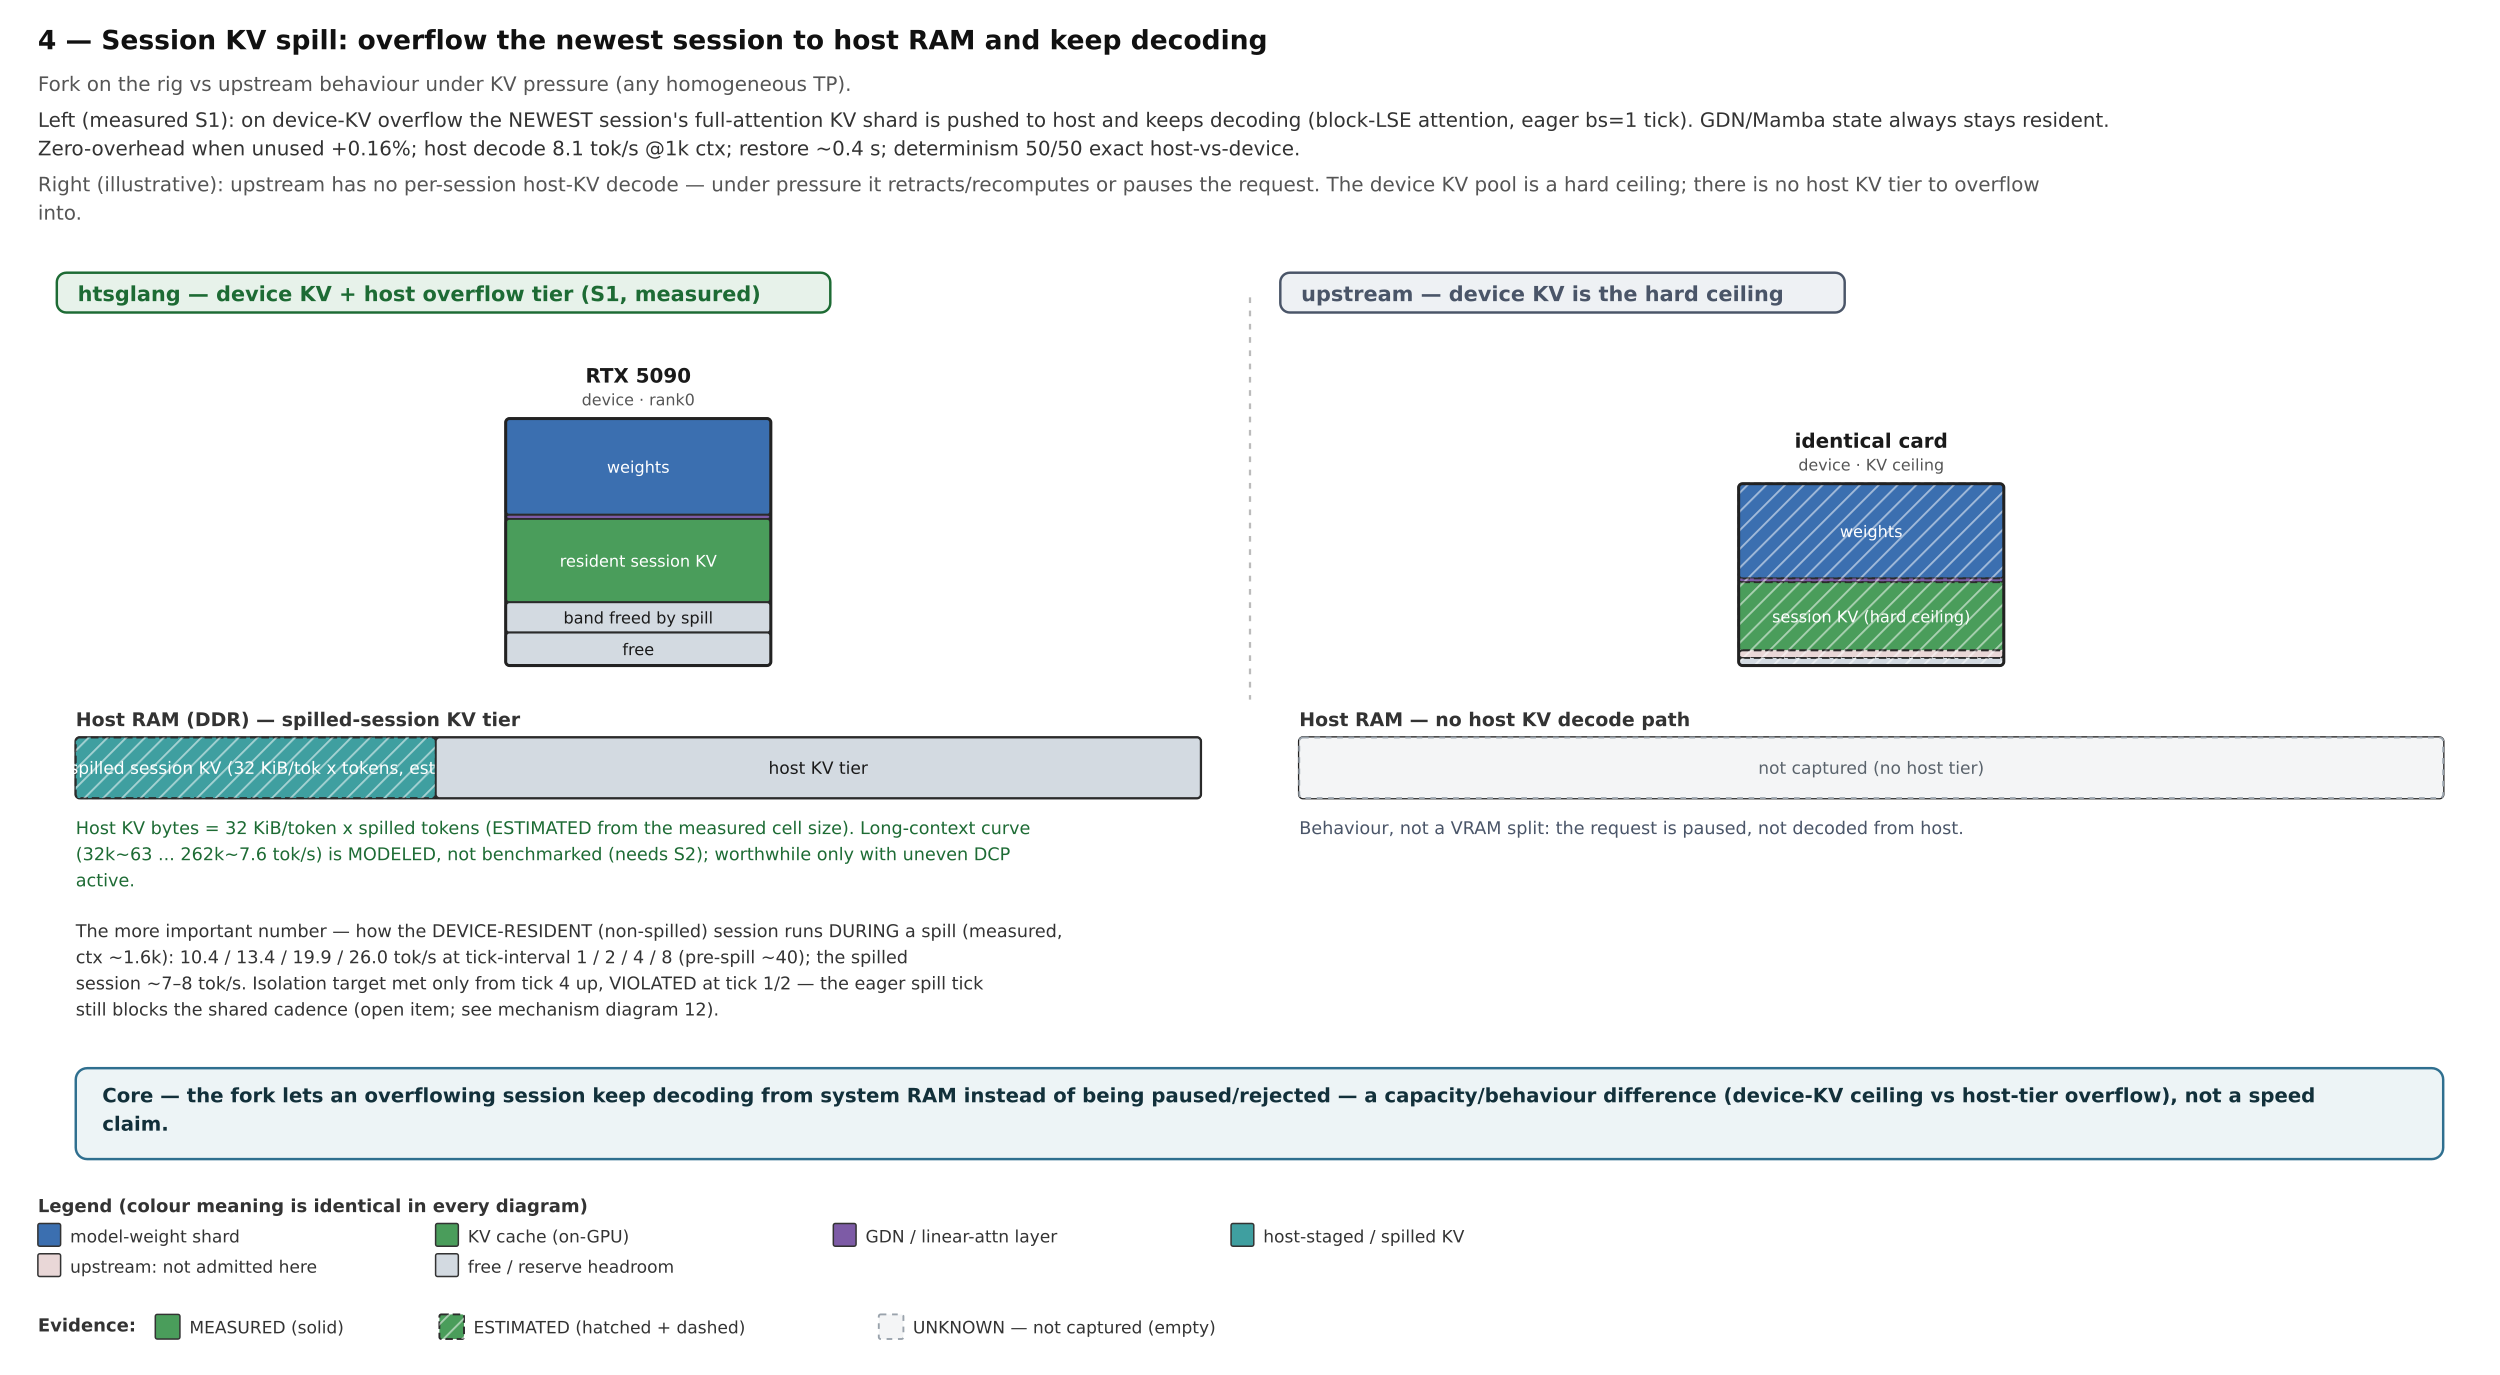
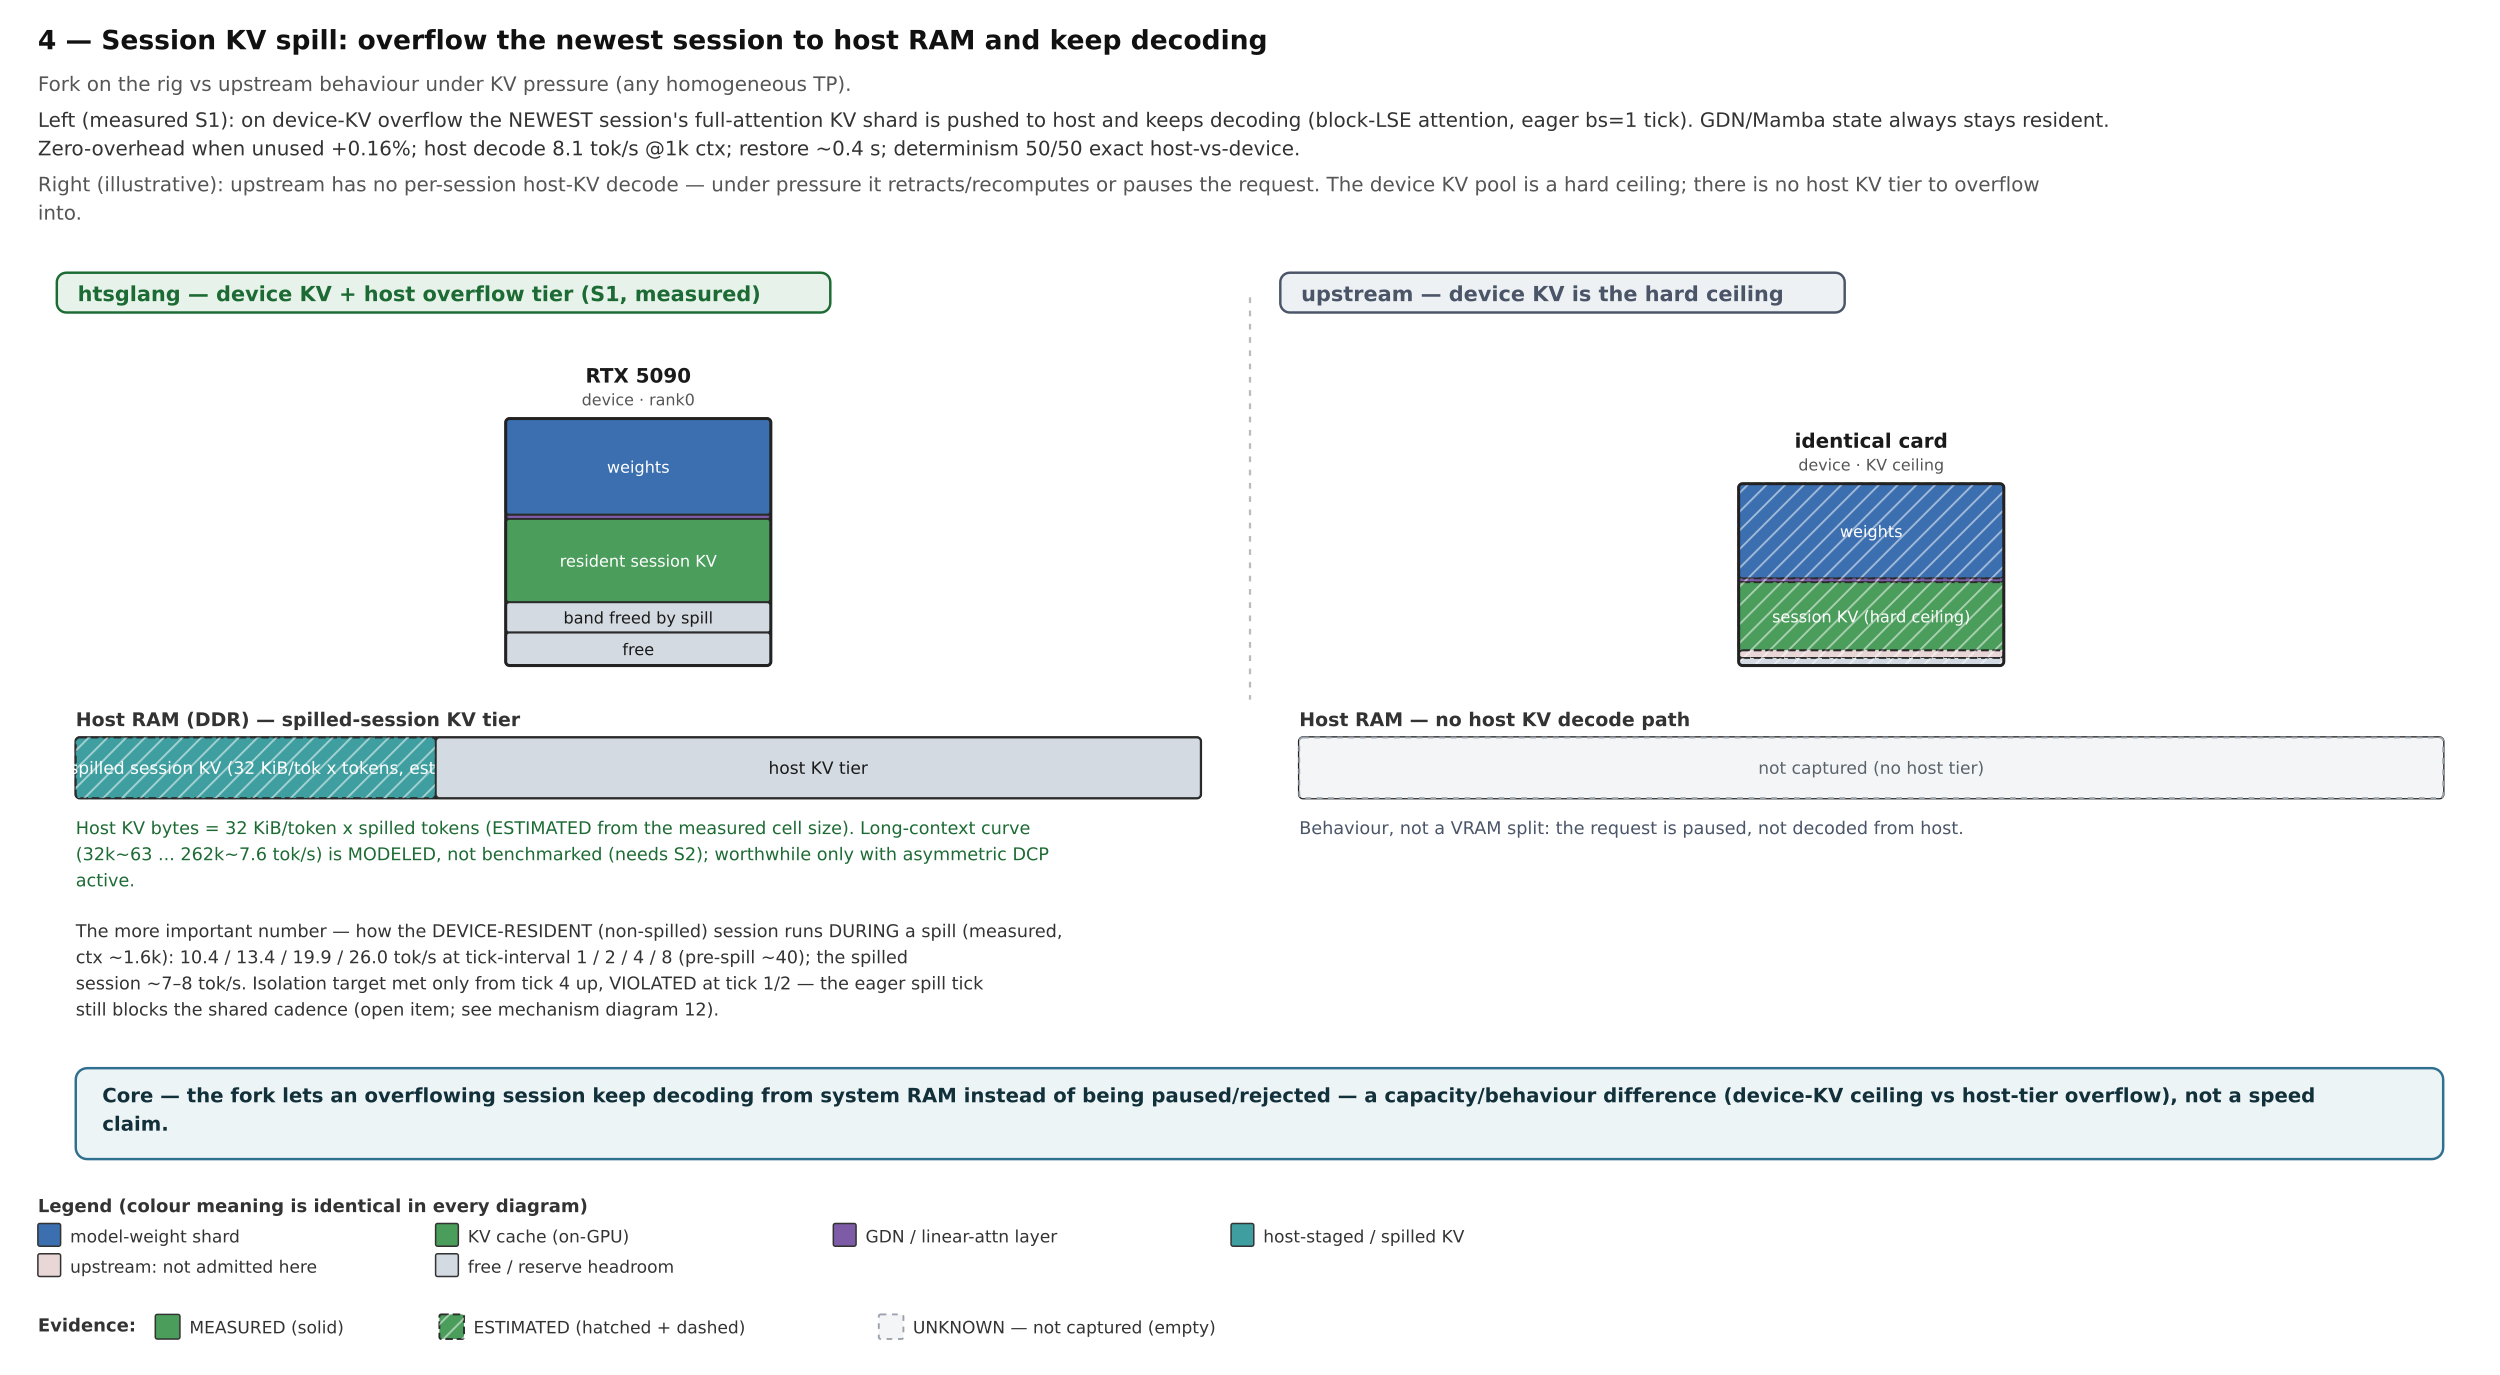
<svg xmlns="http://www.w3.org/2000/svg" viewBox="0 0 1320 726" width="1320" height="726" font-family="sans-serif">
  <defs>
    <pattern id="hatch" patternUnits="userSpaceOnUse" width="7" height="7" patternTransform="rotate(45)">
      <line x1="0" y1="0" x2="0" y2="7" stroke="#ffffff" stroke-width="2" stroke-opacity="0.5" />
    </pattern>
    <marker id="arr" markerWidth="9" markerHeight="9" refX="6.5" refY="3" orient="auto" markerUnits="userSpaceOnUse">
      <path d="M0,0 L7,3 L0,6 Z" fill="#333" />
    </marker>
    <marker id="arrP" markerWidth="9" markerHeight="9" refX="6.5" refY="3" orient="auto" markerUnits="userSpaceOnUse">
      <path d="M0,0 L7,3 L0,6 Z" fill="#8a5a2b" />
    </marker>
    <marker id="arrG" markerWidth="9" markerHeight="9" refX="6.5" refY="3" orient="auto" markerUnits="userSpaceOnUse">
      <path d="M0,0 L7,3 L0,6 Z" fill="#227a3a" />
    </marker>
    <marker id="arrR" markerWidth="9" markerHeight="9" refX="6.5" refY="3" orient="auto" markerUnits="userSpaceOnUse">
      <path d="M0,0 L7,3 L0,6 Z" fill="#c0504d" />
    </marker>
    <marker id="arrB" markerWidth="9" markerHeight="9" refX="6.5" refY="3" orient="auto" markerUnits="userSpaceOnUse">
      <path d="M0,0 L7,3 L0,6 Z" fill="#3b6fb0" />
    </marker>
    <marker id="arrV" markerWidth="9" markerHeight="9" refX="6.5" refY="3" orient="auto" markerUnits="userSpaceOnUse">
      <path d="M0,0 L7,3 L0,6 Z" fill="#7d5ba6" />
    </marker>
  </defs>
  <rect x="0.0" y="0.0" width="1320.0" height="726.0" rx="0" fill="#ffffff" stroke="none" stroke-width="0" />
  <text x="20.0" y="26.0" font-family="DejaVu Sans, Verdana, Arial, sans-serif" font-size="14" font-weight="bold" text-anchor="start" fill="#111">4 — Session KV spill: overflow the newest session to host RAM and keep decoding</text>
  <text x="20.0" y="48.0" font-family="DejaVu Sans, Verdana, Arial, sans-serif" font-size="10.5" font-weight="normal" text-anchor="start" fill="#555">Fork on the rig vs upstream behaviour under KV pressure (any homogeneous TP).</text>
  <text x="20.0" y="67.0" font-family="DejaVu Sans, Verdana, Arial, sans-serif" font-size="10.5" font-weight="normal" text-anchor="start" fill="#333">Left (measured S1): on device-KV overflow the NEWEST session's full-attention KV shard is pushed to host and keeps decoding (block-LSE attention, eager bs=1 tick). GDN/Mamba state always stays resident.</text>
  <text x="20.0" y="82.0" font-family="DejaVu Sans, Verdana, Arial, sans-serif" font-size="10.5" font-weight="normal" text-anchor="start" fill="#333">Zero-overhead when unused +0.16%; host decode 8.1 tok/s @1k ctx; restore ~0.4 s; determinism 50/50 exact host-vs-device.</text>
  <text x="20.0" y="101.0" font-family="DejaVu Sans, Verdana, Arial, sans-serif" font-size="10.5" font-weight="normal" text-anchor="start" fill="#555">Right (illustrative): upstream has no per-session host-KV decode — under pressure it retracts/recomputes or pauses the request. The device KV pool is a hard ceiling; there is no host KV tier to overflow</text>
  <text x="20.0" y="116.0" font-family="DejaVu Sans, Verdana, Arial, sans-serif" font-size="10.5" font-weight="normal" text-anchor="start" fill="#555">into.</text>
  <rect x="30.0" y="144.0" width="408.4" height="21.0" rx="5" fill="#e7f2ea" stroke="#1d6b34" stroke-width="1.3" />
  <text x="41.0" y="159.0" font-family="DejaVu Sans, Verdana, Arial, sans-serif" font-size="11" font-weight="bold" text-anchor="start" fill="#1d6b34">htsglang — device KV + host overflow tier (S1, measured)</text>
  <rect x="676.0" y="144.0" width="298.0" height="21.0" rx="5" fill="#eef1f4" stroke="#4a5568" stroke-width="1.3" />
  <text x="687.0" y="159.0" font-family="DejaVu Sans, Verdana, Arial, sans-serif" font-size="11" font-weight="bold" text-anchor="start" fill="#4a5568">upstream — device KV is the hard ceiling</text>
  <text x="337.0" y="202.0" font-family="DejaVu Sans, Verdana, Arial, sans-serif" font-size="10.5" font-weight="bold" text-anchor="middle" fill="#1a1a1a">RTX 5090</text>
  <text x="337.0" y="214.0" font-family="DejaVu Sans, Verdana, Arial, sans-serif" font-size="8.4" font-weight="normal" text-anchor="middle" fill="#555">device · rank0</text>
  <rect x="267.0" y="221.0" width="140.0" height="50.8" rx="2" fill="#3b6fb0" stroke="#2b2b2b" stroke-width="1.0" />
  <text x="337.0" y="249.6" font-family="DejaVu Sans, Verdana, Arial, sans-serif" font-size="8.5" font-weight="normal" text-anchor="middle" fill="#ffffff">weights</text>
  <rect x="267.0" y="271.8" width="140.0" height="2.2" rx="2" fill="#7d5ba6" stroke="#2b2b2b" stroke-width="1.0" />
  <rect x="267.0" y="274.0" width="140.0" height="44.0" rx="2" fill="#4a9d5b" stroke="#2b2b2b" stroke-width="1.0" />
  <text x="337.0" y="299.2" font-family="DejaVu Sans, Verdana, Arial, sans-serif" font-size="8.5" font-weight="normal" text-anchor="middle" fill="#ffffff">resident session KV</text>
  <rect x="267.0" y="318.0" width="140.0" height="16.0" rx="2" fill="#d3dae1" stroke="#2b2b2b" stroke-width="1.0" />
  <text x="337.0" y="329.2" font-family="DejaVu Sans, Verdana, Arial, sans-serif" font-size="8.5" font-weight="normal" text-anchor="middle" fill="#1a1a1a">band freed by spill</text>
  <rect x="267.0" y="334.0" width="140.0" height="17.4" rx="2" fill="#d3dae1" stroke="#2b2b2b" stroke-width="1.0" />
  <text x="337.0" y="345.9" font-family="DejaVu Sans, Verdana, Arial, sans-serif" font-size="8.5" font-weight="normal" text-anchor="middle" fill="#1a1a1a">free</text>
  <rect x="267.0" y="221.0" width="140.0" height="130.4" rx="2" fill="none" stroke="#222" stroke-width="1.6" />
  <text x="988.0" y="236.4" font-family="DejaVu Sans, Verdana, Arial, sans-serif" font-size="10.5" font-weight="bold" text-anchor="middle" fill="#1a1a1a">identical card</text>
  <text x="988.0" y="248.4" font-family="DejaVu Sans, Verdana, Arial, sans-serif" font-size="8.4" font-weight="normal" text-anchor="middle" fill="#555">device · KV ceiling</text>
  <rect x="918.0" y="255.4" width="140.0" height="50.0" rx="2" fill="#3b6fb0" stroke="#2b2b2b" stroke-width="1.0" stroke-dasharray="4 2" />
  <rect x="918.0" y="255.4" width="140.0" height="50.0" fill="url(#hatch)" stroke="none" />
  <text x="988.0" y="283.6" font-family="DejaVu Sans, Verdana, Arial, sans-serif" font-size="8.5" font-weight="normal" text-anchor="middle" fill="#ffffff">weights</text>
  <rect x="918.0" y="305.4" width="140.0" height="2.0" rx="2" fill="#7d5ba6" stroke="#2b2b2b" stroke-width="1.0" stroke-dasharray="4 2" />
  <rect x="918.0" y="305.4" width="140.0" height="2.0" fill="url(#hatch)" stroke="none" />
  <rect x="918.0" y="307.4" width="140.0" height="36.0" rx="2" fill="#4a9d5b" stroke="#2b2b2b" stroke-width="1.0" stroke-dasharray="4 2" />
  <rect x="918.0" y="307.4" width="140.0" height="36.0" fill="url(#hatch)" stroke="none" />
  <text x="988.0" y="328.6" font-family="DejaVu Sans, Verdana, Arial, sans-serif" font-size="8.5" font-weight="normal" text-anchor="middle" fill="#ffffff">session KV (hard ceiling)</text>
  <rect x="918.0" y="343.4" width="140.0" height="4.0" rx="2" fill="#e9d7d7" stroke="#2b2b2b" stroke-width="1.0" stroke-dasharray="4 2" />
  <rect x="918.0" y="343.4" width="140.0" height="4.0" fill="url(#hatch)" stroke="none" />
  <rect x="918.0" y="347.4" width="140.0" height="4.0" rx="2" fill="#d3dae1" stroke="#2b2b2b" stroke-width="1.0" stroke-dasharray="4 2" />
  <rect x="918.0" y="347.4" width="140.0" height="4.0" fill="url(#hatch)" stroke="none" />
  <rect x="918.0" y="255.4" width="140.0" height="96.0" rx="2" fill="none" stroke="#222" stroke-width="1.6" />
  <line x1="660.0" y1="157.0" x2="660.0" y2="369.4" stroke="#bbb" stroke-width="1.2" stroke-dasharray="3 4" />
  <text x="40.0" y="383.4" font-family="DejaVu Sans, Verdana, Arial, sans-serif" font-size="10" font-weight="bold" text-anchor="start" fill="#333">Host RAM (DDR) — spilled-session KV tier</text>
  <rect x="40.0" y="389.4" width="594.0" height="32.0" rx="2" fill="none" stroke="#222" stroke-width="1.4" />
  <rect x="40.0" y="389.4" width="190.1" height="32.0" rx="2" fill="#3f9fa0" stroke="#2b2b2b" stroke-width="1.0" stroke-dasharray="4 2" />
  <rect x="40.0" y="389.4" width="190.1" height="32.0" fill="url(#hatch)" stroke="none" />
  <text x="135.0" y="408.6" font-family="DejaVu Sans, Verdana, Arial, sans-serif" font-size="9" font-weight="normal" text-anchor="middle" fill="#ffffff">spilled session KV (32 KiB/tok x tokens, est)</text>
  <rect x="230.1" y="389.4" width="403.9" height="32.0" rx="2" fill="#d3dae1" stroke="#2b2b2b" stroke-width="1.0" />
  <text x="432.0" y="408.6" font-family="DejaVu Sans, Verdana, Arial, sans-serif" font-size="9" font-weight="normal" text-anchor="middle" fill="#1a1a1a">host KV tier</text>
  <text x="686.0" y="383.4" font-family="DejaVu Sans, Verdana, Arial, sans-serif" font-size="10" font-weight="bold" text-anchor="start" fill="#333">Host RAM — no host KV decode path</text>
  <rect x="686.0" y="389.4" width="604.0" height="32.0" rx="2" fill="none" stroke="#222" stroke-width="1.4" />
  <rect x="686.0" y="389.4" width="604.0" height="32.0" rx="2" fill="#f4f5f6" stroke="#9aa3ac" stroke-width="1.0" stroke-dasharray="3 3" />
  <text x="988.0" y="408.6" font-family="DejaVu Sans, Verdana, Arial, sans-serif" font-size="9" font-weight="normal" text-anchor="middle" fill="#5a636c">not captured (no host tier)</text>
  <text x="40.0" y="440.4" font-family="DejaVu Sans, Verdana, Arial, sans-serif" font-size="9.3" font-weight="normal" text-anchor="start" fill="#1d6b34">Host KV bytes = 32 KiB/token x spilled tokens (ESTIMATED from the measured cell size). Long-context curve</text>
-   <text x="40.0" y="454.2" font-family="DejaVu Sans, Verdana, Arial, sans-serif" font-size="9.3" font-weight="normal" text-anchor="start" fill="#1d6b34">(32k~63 ... 262k~7.6 tok/s) is MODELED, not benchmarked (needs S2); worthwhile only with uneven DCP</text>
+   <text x="40.0" y="454.2" font-family="DejaVu Sans, Verdana, Arial, sans-serif" font-size="9.3" font-weight="normal" text-anchor="start" fill="#1d6b34">(32k~63 ... 262k~7.6 tok/s) is MODELED, not benchmarked (needs S2); worthwhile only with asymmetric DCP</text>
  <text x="40.0" y="468.0" font-family="DejaVu Sans, Verdana, Arial, sans-serif" font-size="9.3" font-weight="normal" text-anchor="start" fill="#1d6b34">active.</text>
  <text x="40.0" y="494.8" font-family="DejaVu Sans, Verdana, Arial, sans-serif" font-size="9.3" font-weight="normal" text-anchor="start" fill="#333">The more important number — how the DEVICE-RESIDENT (non-spilled) session runs DURING a spill (measured,</text>
  <text x="40.0" y="508.6" font-family="DejaVu Sans, Verdana, Arial, sans-serif" font-size="9.3" font-weight="normal" text-anchor="start" fill="#333">ctx ~1.6k): 10.4 / 13.4 / 19.9 / 26.0 tok/s at tick-interval 1 / 2 / 4 / 8 (pre-spill ~40); the spilled</text>
  <text x="40.0" y="522.4" font-family="DejaVu Sans, Verdana, Arial, sans-serif" font-size="9.3" font-weight="normal" text-anchor="start" fill="#333">session ~7–8 tok/s. Isolation target met only from tick 4 up, VIOLATED at tick 1/2 — the eager spill tick</text>
  <text x="40.0" y="536.2" font-family="DejaVu Sans, Verdana, Arial, sans-serif" font-size="9.3" font-weight="normal" text-anchor="start" fill="#333">still blocks the shared cadence (open item; see mechanism diagram 12).</text>
  <text x="686.0" y="440.4" font-family="DejaVu Sans, Verdana, Arial, sans-serif" font-size="9.3" font-weight="normal" text-anchor="start" fill="#4a5568">Behaviour, not a VRAM split: the request is paused, not decoded from host.</text>
  <rect x="40.0" y="564.0" width="1250.0" height="48.0" rx="6" fill="#edf4f6" stroke="#2f6f8f" stroke-width="1.3" />
  <text x="54.0" y="582.0" font-family="DejaVu Sans, Verdana, Arial, sans-serif" font-size="10.4" font-weight="bold" text-anchor="start" fill="#12303a">Core — the fork lets an overflowing session keep decoding from system RAM instead of being paused/rejected — a capacity/behaviour difference (device-KV ceiling vs host-tier overflow), not a speed</text>
  <text x="54.0" y="597.0" font-family="DejaVu Sans, Verdana, Arial, sans-serif" font-size="10.4" font-weight="bold" text-anchor="start" fill="#12303a">claim.</text>
  <text x="20.0" y="640.0" font-family="DejaVu Sans, Verdana, Arial, sans-serif" font-size="9.5" font-weight="bold" text-anchor="start" fill="#333">Legend (colour meaning is identical in every diagram)</text>
  <rect x="20.0" y="646.0" width="12.0" height="12.0" rx="1" fill="#3b6fb0" stroke="#333" stroke-width="0.8" />
  <text x="37.0" y="656.0" font-family="DejaVu Sans, Verdana, Arial, sans-serif" font-size="9" font-weight="normal" text-anchor="start" fill="#333">model-weight shard</text>
  <rect x="230.0" y="646.0" width="12.0" height="12.0" rx="1" fill="#4a9d5b" stroke="#333" stroke-width="0.8" />
  <text x="247.0" y="656.0" font-family="DejaVu Sans, Verdana, Arial, sans-serif" font-size="9" font-weight="normal" text-anchor="start" fill="#333">KV cache (on-GPU)</text>
  <rect x="440.0" y="646.0" width="12.0" height="12.0" rx="1" fill="#7d5ba6" stroke="#333" stroke-width="0.8" />
  <text x="457.0" y="656.0" font-family="DejaVu Sans, Verdana, Arial, sans-serif" font-size="9" font-weight="normal" text-anchor="start" fill="#333">GDN / linear-attn layer</text>
  <rect x="650.0" y="646.0" width="12.0" height="12.0" rx="1" fill="#3f9fa0" stroke="#333" stroke-width="0.8" />
  <text x="667.0" y="656.0" font-family="DejaVu Sans, Verdana, Arial, sans-serif" font-size="9" font-weight="normal" text-anchor="start" fill="#333">host-staged / spilled KV</text>
  <rect x="20.0" y="662.0" width="12.0" height="12.0" rx="1" fill="#e9d7d7" stroke="#333" stroke-width="0.8" />
  <text x="37.0" y="672.0" font-family="DejaVu Sans, Verdana, Arial, sans-serif" font-size="9" font-weight="normal" text-anchor="start" fill="#333">upstream: not admitted here</text>
  <rect x="230.0" y="662.0" width="12.0" height="12.0" rx="1" fill="#d3dae1" stroke="#333" stroke-width="0.8" />
  <text x="247.0" y="672.0" font-family="DejaVu Sans, Verdana, Arial, sans-serif" font-size="9" font-weight="normal" text-anchor="start" fill="#333">free / reserve headroom</text>
  <text x="20.0" y="703.0" font-family="DejaVu Sans, Verdana, Arial, sans-serif" font-size="9.5" font-weight="bold" text-anchor="start" fill="#333">Evidence:</text>
  <rect x="82.0" y="694.0" width="13.0" height="13.0" rx="1" fill="#4a9d5b" stroke="#333" stroke-width="0.8" />
  <text x="100.0" y="704.0" font-family="DejaVu Sans, Verdana, Arial, sans-serif" font-size="9" font-weight="normal" text-anchor="start" fill="#333">MEASURED (solid)</text>
  <rect x="232.0" y="694.0" width="13.0" height="13.0" rx="1" fill="#4a9d5b" stroke="#2b2b2b" stroke-width="1.0" stroke-dasharray="4 2" />
  <rect x="232" y="694" width="13" height="13" fill="url(#hatch)" stroke="none" />
  <text x="250.0" y="704.0" font-family="DejaVu Sans, Verdana, Arial, sans-serif" font-size="9" font-weight="normal" text-anchor="start" fill="#333">ESTIMATED (hatched + dashed)</text>
  <rect x="464.0" y="694.0" width="13.0" height="13.0" rx="1" fill="#f4f5f6" stroke="#9aa3ac" stroke-width="1.0" stroke-dasharray="3 3" />
  <text x="482.0" y="704.0" font-family="DejaVu Sans, Verdana, Arial, sans-serif" font-size="9" font-weight="normal" text-anchor="start" fill="#333">UNKNOWN — not captured (empty)</text>
</svg>
